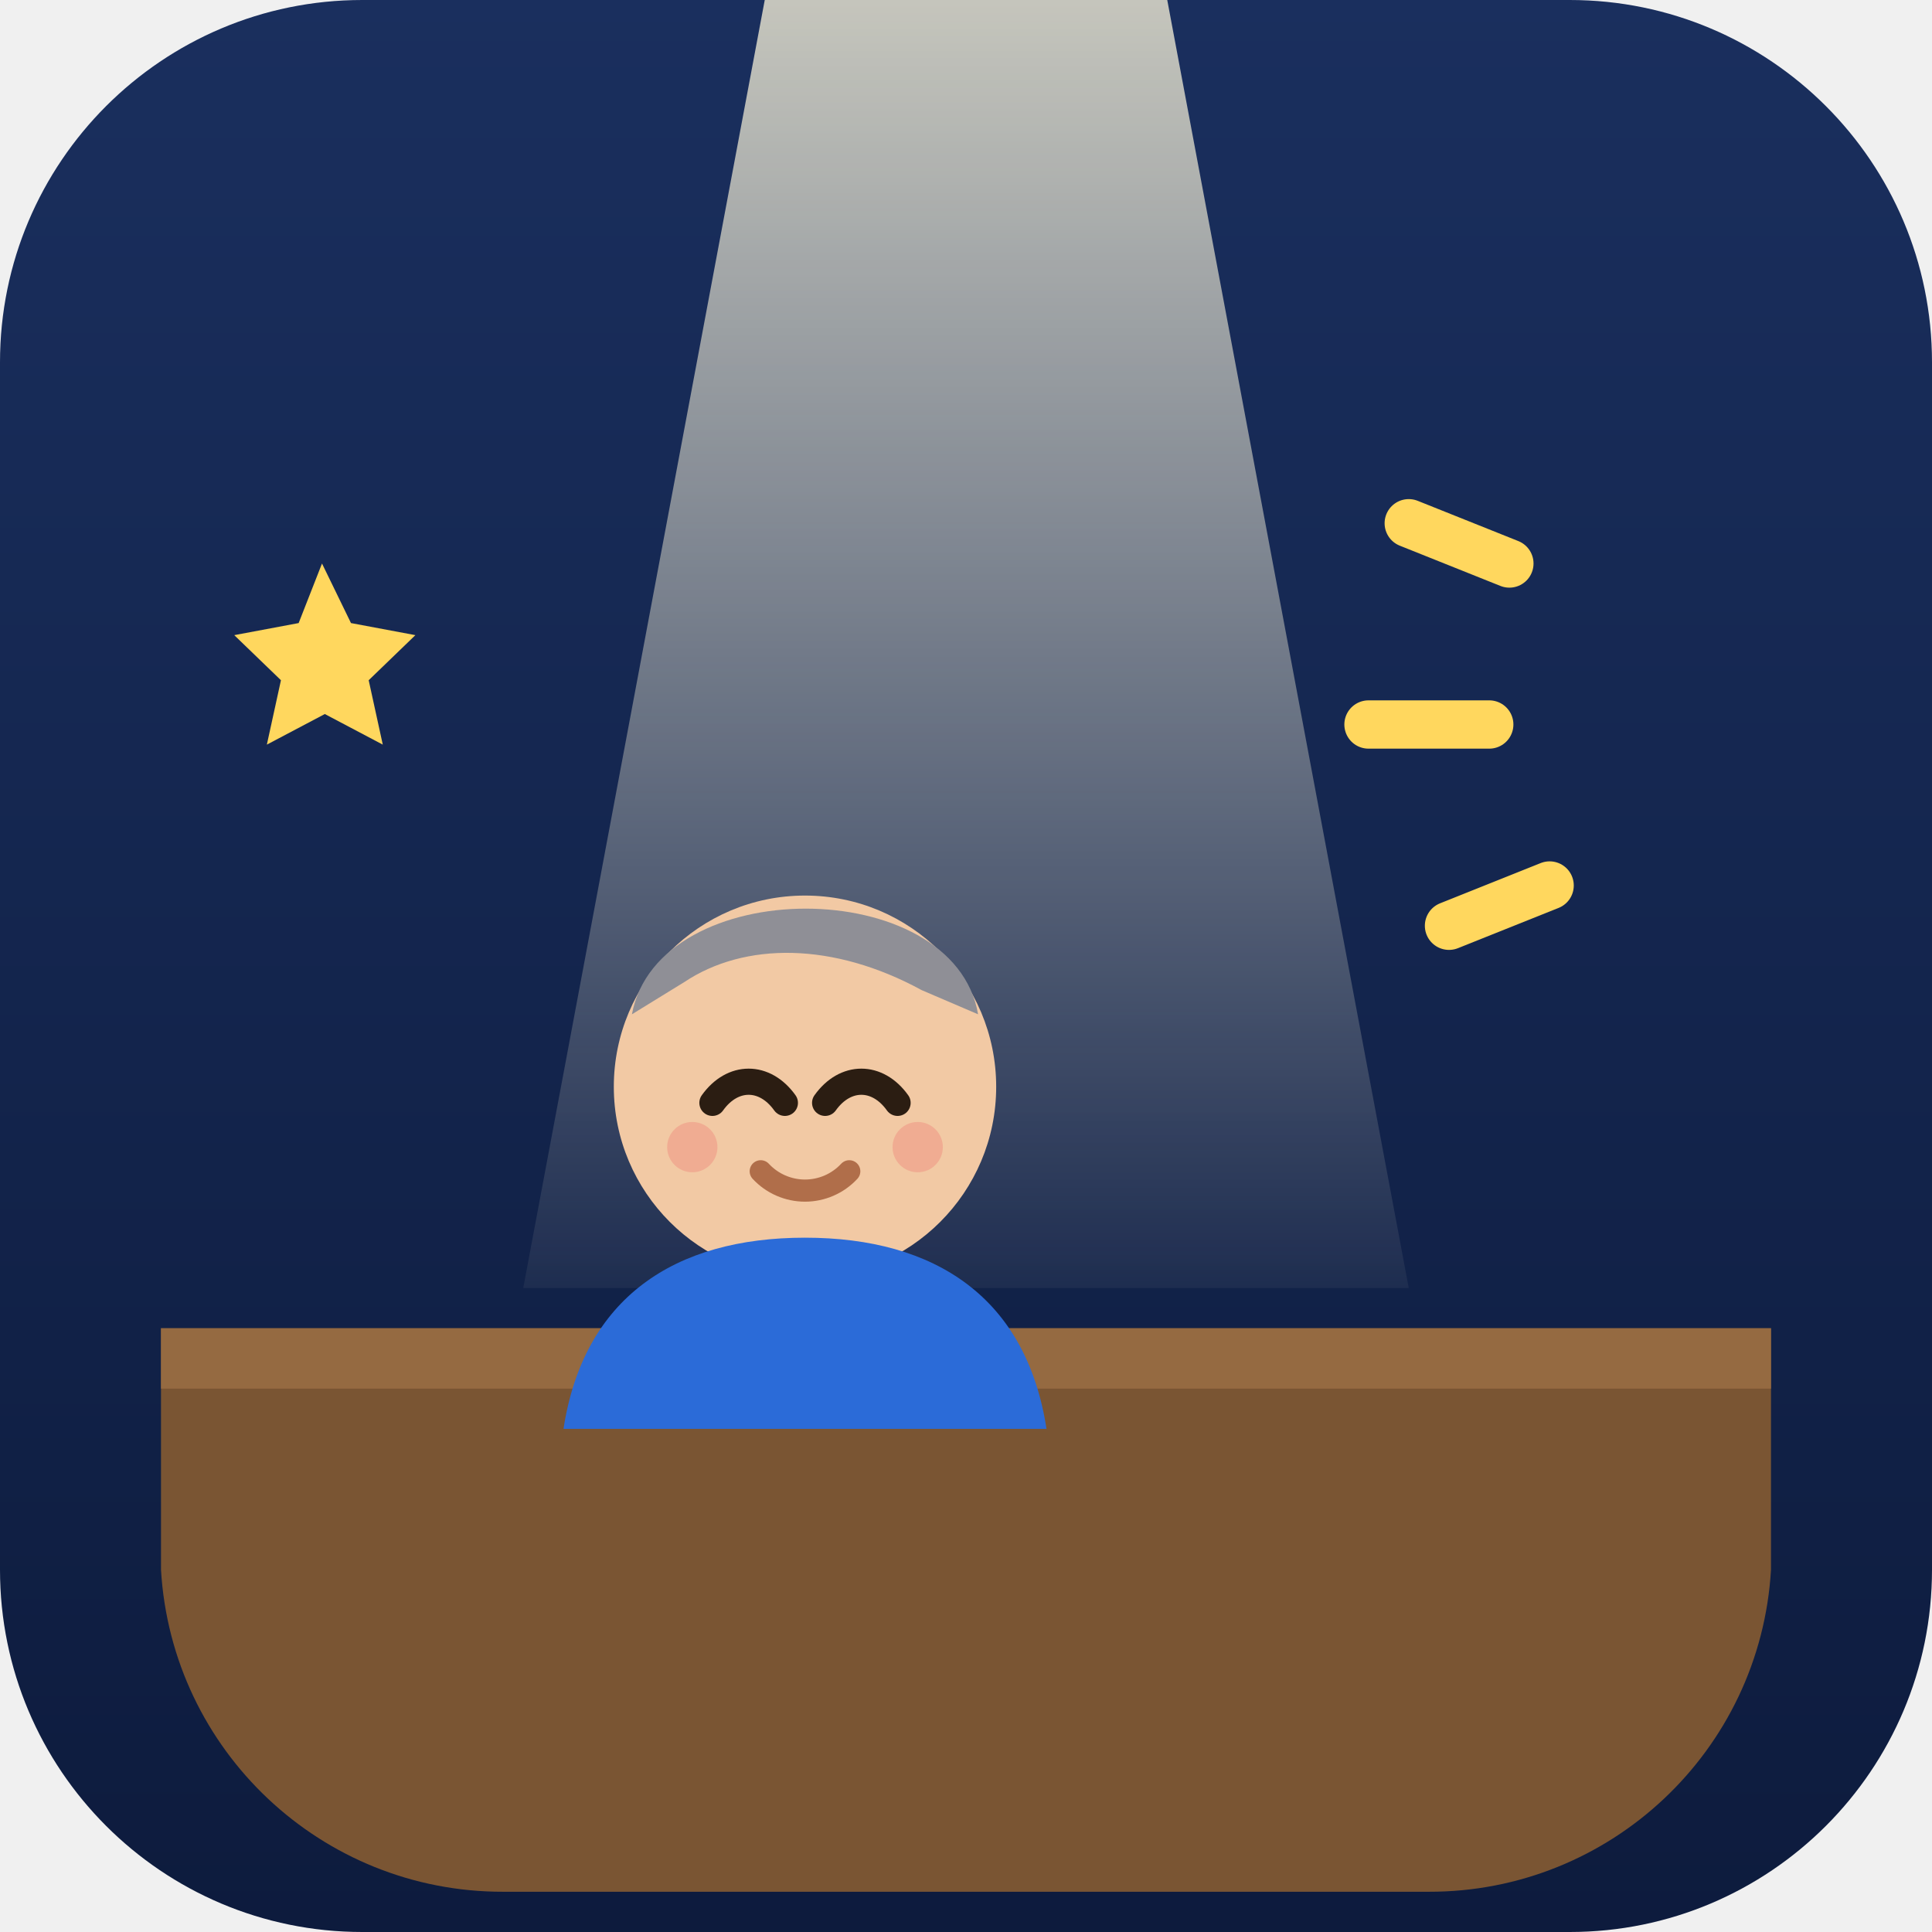
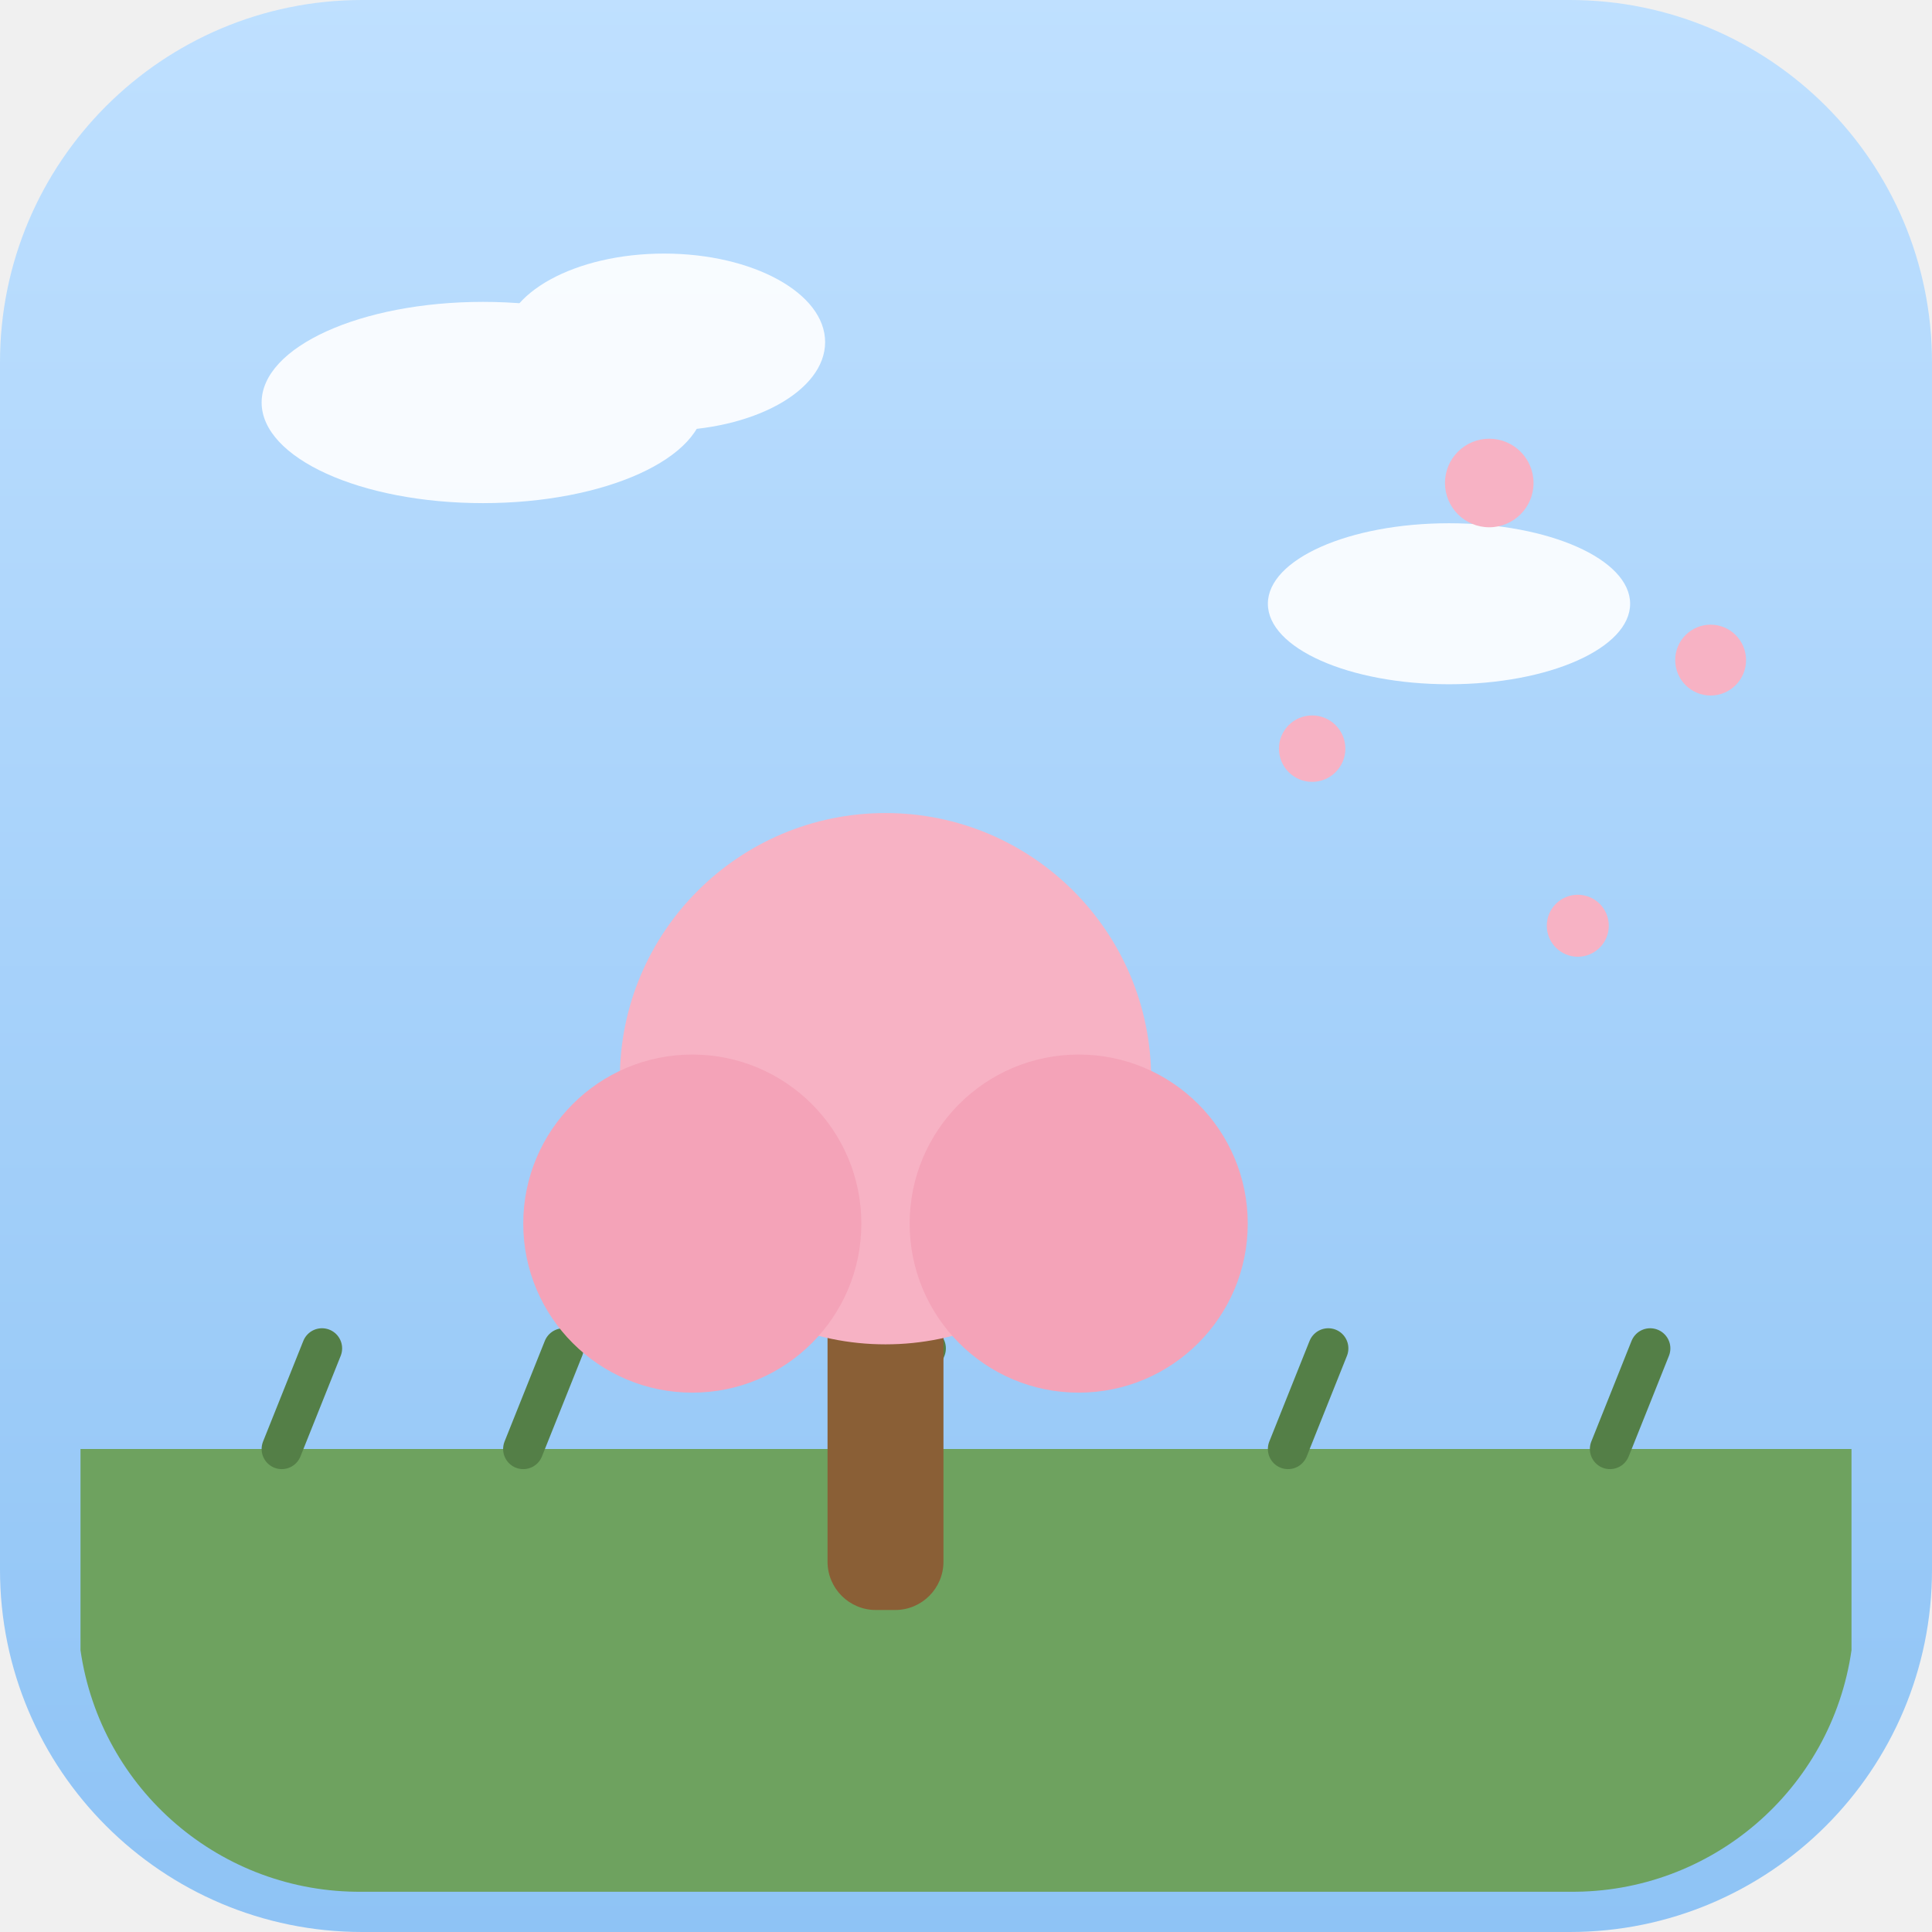
<svg xmlns="http://www.w3.org/2000/svg" width="96" height="96" viewBox="0 0 96 96">
  <defs>
    <linearGradient id="bg220" x1="0" y1="0" x2="0" y2="1">
-       <stop offset="0" stop-color="#1a2f5e" />
-       <stop offset="1" stop-color="#0d1b3d" />
-     </linearGradient>
-     <linearGradient id="bg220s" x1="0" y1="0" x2="0" y2="1">
-       <stop offset="0" stop-color="#fff8dc" stop-opacity=".75" />
-       <stop offset="1" stop-color="#fff8dc" stop-opacity=".05" />
+       <stop offset="0" stop-color="#bfe0ff" />
+       <stop offset="1" stop-color="#8ec3f5" />
    </linearGradient>
  </defs>
  <rect width="96" height="96" rx="18" fill="url(#bg220)" />
-   <path d="M38 0h20l12 64h-44z" fill="url(#bg220s)" />
-   <path d="M8 66h80v12a17 17 0 0 1-17 16h-46a17 17 0 0 1-17-16z" fill="#7a5533" />
-   <path d="M8 66h80v3h-80z" fill="#956a41" />
+   <g fill="#fff" opacity=".9">
+     <ellipse cx="24" cy="20" rx="11" ry="5" />
+     <ellipse cx="33" cy="17" rx="8" ry="4.4" />
+     <ellipse cx="72" cy="30" rx="9" ry="4" />
+   </g>
+   <path d="M4 72h88v10a14 14 0 0 1-14 12h-60a14 14 0 0 1-14-12z" fill="#6ea25f" />
+   <path d="M14 72l2-5M26 72l2-5M44 72l2-5M64 72l2-5M80 72l2-5" stroke="#547f47" stroke-width="2" stroke-linecap="round" />
  <g>
-     <circle cx="40" cy="54" r="9.5" fill="#f2c9a4" />
-     <path d="M31.4 50.4c1.3-7 16-7 17.2 0l-2.8-1.2c-4.4-2.4-8.8-2.4-11.8-.4z" fill="#8f8f96" />
-     <path d="M35.4 54.8c1-1.4 2.6-1.4 3.6 0M41 54.8c1-1.4 2.6-1.4 3.6 0" stroke="#2b1d12" stroke-width="1.3" fill="none" stroke-linecap="round" />
-     <path d="M37.8 58.2a3 3 0 0 0 4.4 0" stroke="#b06e4a" stroke-width="1.1" fill="none" stroke-linecap="round" />
-     <circle cx="34.4" cy="57" r="1.25" fill="#f0a08a" opacity=".7" />
-     <circle cx="45.6" cy="57" r="1.25" fill="#f0a08a" opacity=".7" />
-     <path d="M28 71c1-6.5 5.5-9.5 12-9.5s11 3 12 9.5z" fill="#2b6bd8" />
+     <rect x="41.12" y="60.8" width="5.76" height="19.2" rx="2.4" fill="#8a5f36" />
+     <circle cx="44" cy="53.6" r="13.2" fill="#f7b2c4" />
+     <circle cx="34.4" cy="60.8" r="8.4" fill="#f4a3b8" />
+     <circle cx="53.6" cy="60.8" r="8.4" fill="#f4a3b8" />
  </g>
-   <g stroke="#ffd75e" stroke-width="2.4" stroke-linecap="round">
-     <path d="M70 26l5 2M68 36h6M72 46l5-2" />
+   <g fill="#f7b2c4">
+     <circle cx="74" cy="24" r="2.2" />
+     <circle cx="85" cy="32.8" r="1.76" />
+     <circle cx="65.2" cy="37.2" r="1.65" />
+     <circle cx="78.4" cy="46" r="1.54" />
  </g>
-   <path d="M16 28l1.44 2.96 3.2 .6-2.32 2.24 .7 3.2-2.88-1.52-2.88 1.52 .7-3.2-2.32-2.24 3.2-.6z" fill="#ffd75e" />
</svg>
